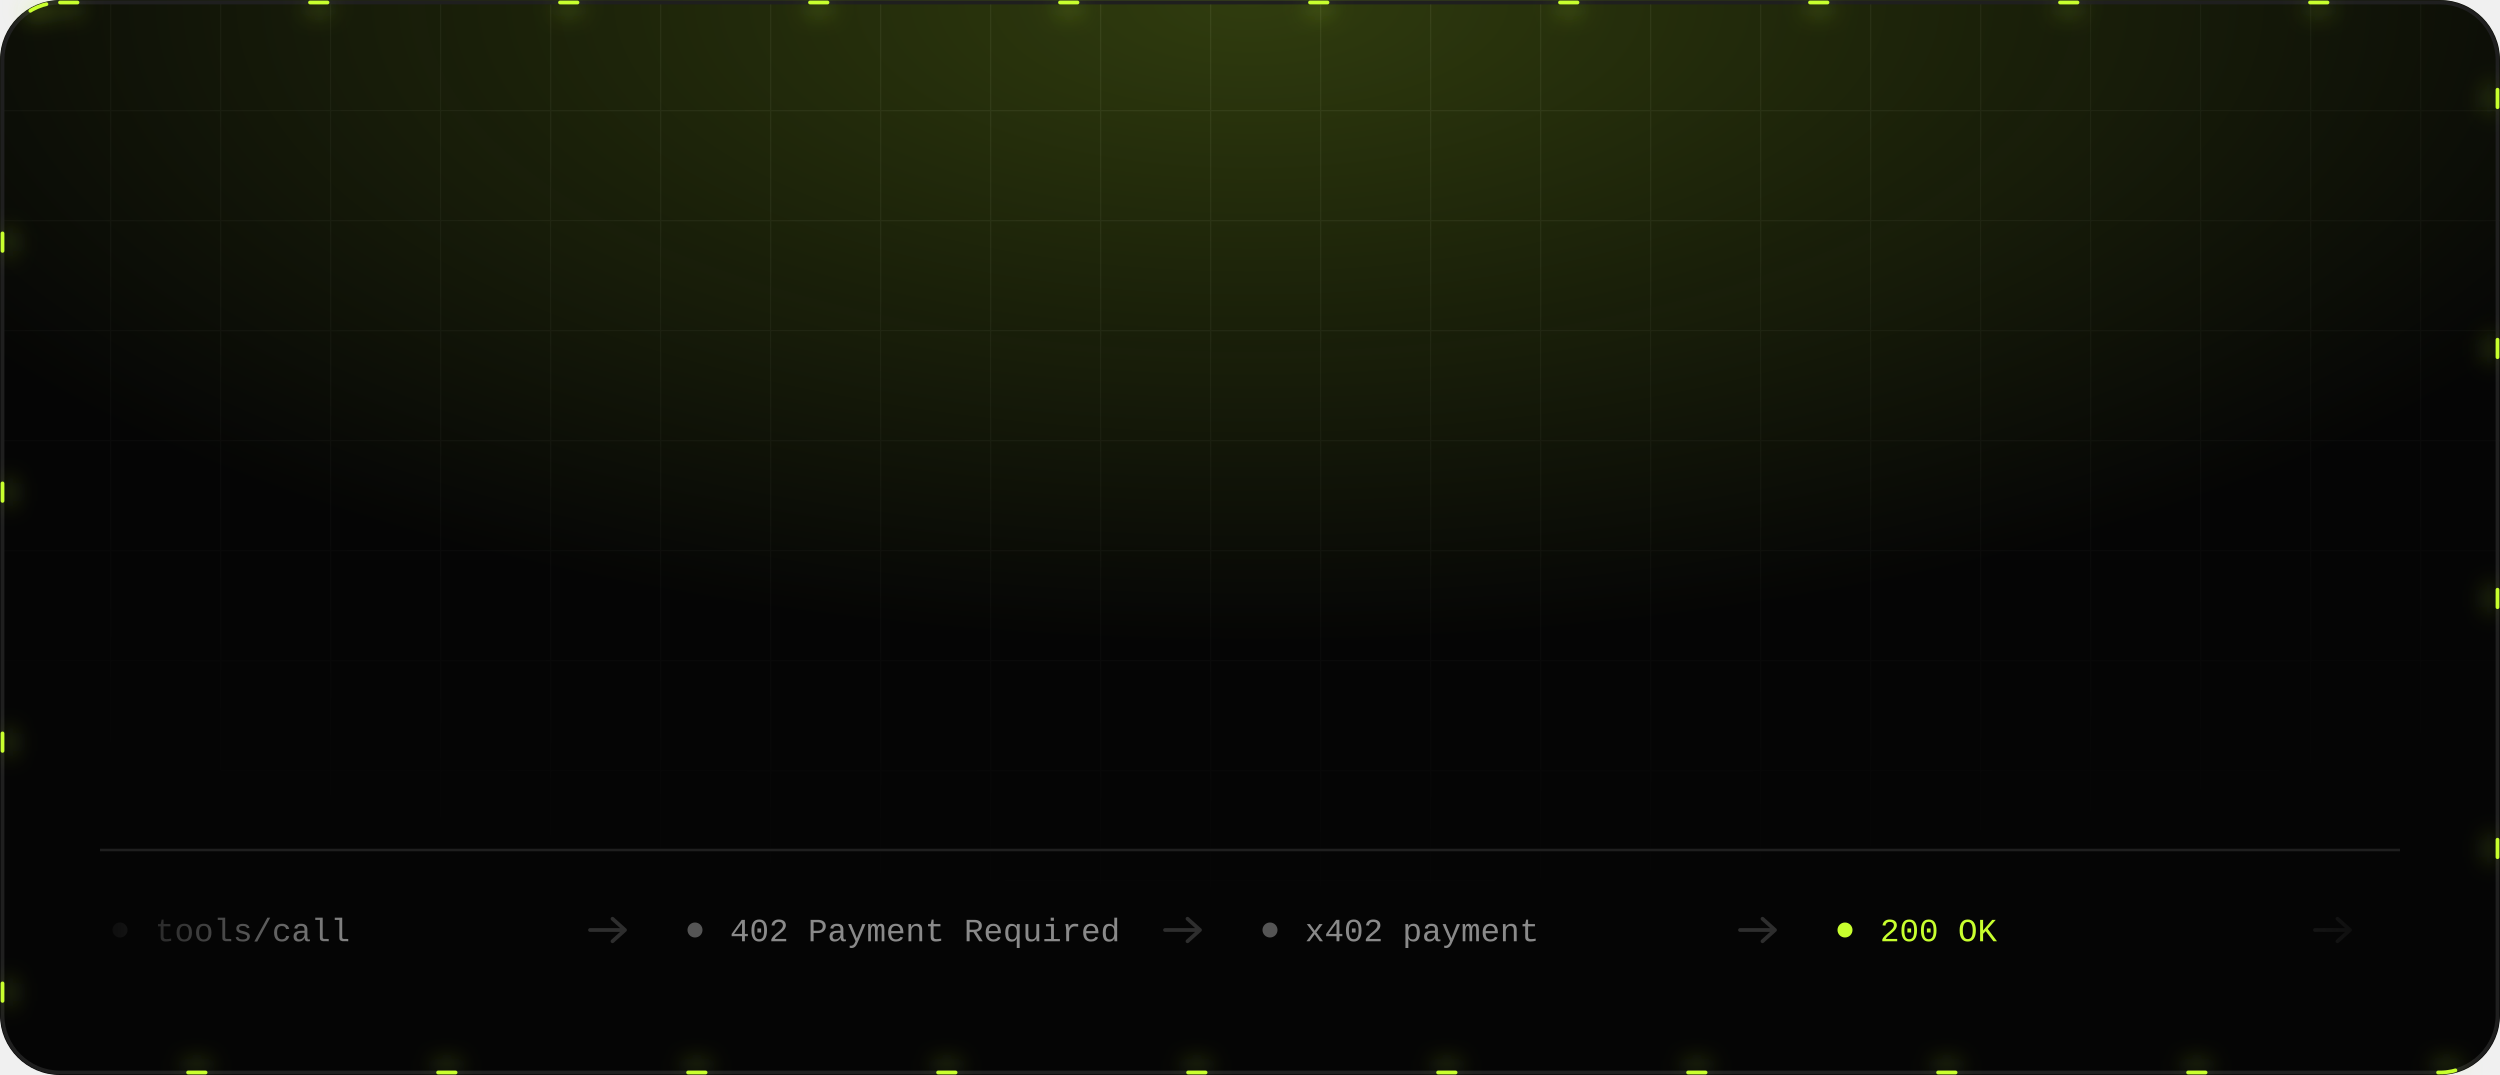
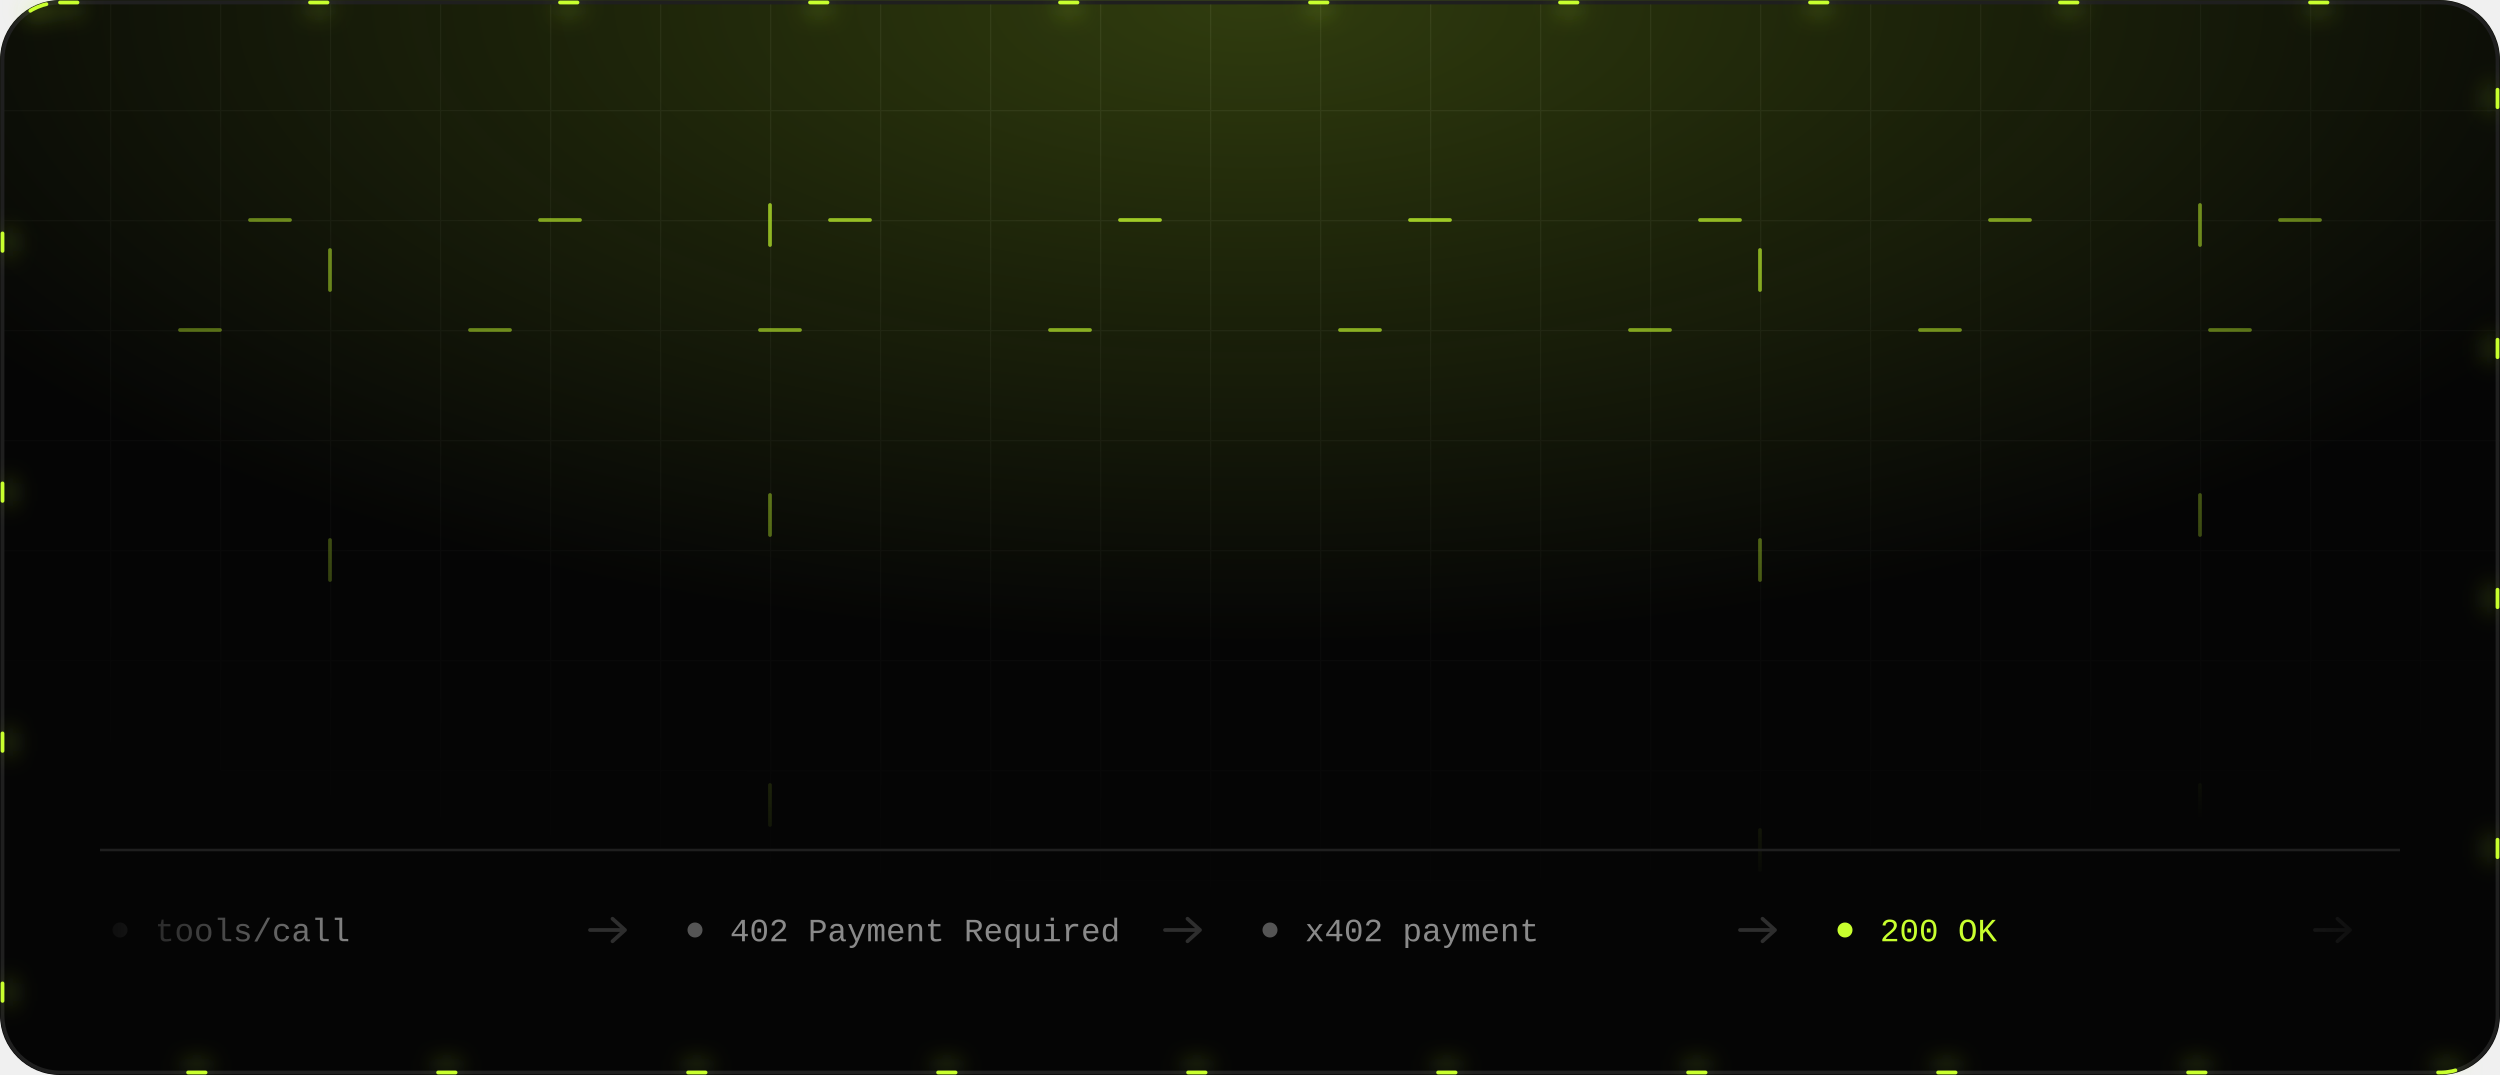
<svg xmlns="http://www.w3.org/2000/svg" viewBox="0 0 1000 430" role="img" aria-label="PaidMCP: MCP servers that get paid per call">
  <defs>
    <pattern id="grid" width="44" height="44" patternUnits="userSpaceOnUse">
      <path d="M44 0H0V44" fill="none" stroke="#fff" stroke-opacity=".07" />
    </pattern>
    <radialGradient id="fade" cx=".5" cy="0" r=".85">
      <stop offset="0" stop-color="#fff" />
      <stop offset="1" stop-color="#fff" stop-opacity="0" />
    </radialGradient>
    <mask id="gm">
      <rect width="1000" height="430" fill="url(#fade)" />
    </mask>
    <radialGradient id="spot" cx=".5" cy="0" r=".6">
      <stop offset="0" stop-color="#C8FF2E" stop-opacity=".22" />
      <stop offset="1" stop-color="#C8FF2E" stop-opacity="0" />
    </radialGradient>
    <linearGradient id="h1" x1="0" y1="0" x2="0" y2="1">
      <stop offset="0" stop-color="#fff" />
      <stop offset="1" stop-color="#9C9C9C" />
+     </linearGradient>
+     <linearGradient id="shim" gradientUnits="userSpaceOnUse" x1="0" x2="260" y1="0" y2="60">
+       <stop offset="0" stop-color="#C8FF2E" />
+       <stop offset=".5" stop-color="#FBFFE6" />
+       <stop offset="1" stop-color="#C8FF2E" />
+       <animateTransform attributeName="gradientTransform" type="translate" values="-400 0;1100 0;1100 0" keyTimes="0;.6;1" dur="5s" repeatCount="indefinite" />
    </linearGradient>
    <linearGradient id="edge" x1="0" x2="1">
      <stop offset="0" stop-color="#000" />
      <stop offset=".12" stop-color="#fff" />
      <stop offset=".88" stop-color="#fff" />
      <stop offset="1" stop-color="#000" />
    </linearGradient>
    <mask id="tm">
      <rect x="40" y="340" width="920" height="60" fill="url(#edge)" />
    </mask>
    <filter id="glow" x="-20%" y="-20%" width="140%" height="140%">
      <feGaussianBlur stdDeviation="5" />
    </filter>
    <clipPath id="card">
      <rect width="1000" height="430" rx="24" />
    </clipPath>
    <style>
.spot{transform-origin:500px 0;animation:br 7s ease-in-out infinite alternate}
@keyframes br{from{transform:scale(.85);opacity:.7}to{transform:scale(1.15);opacity:1}}
.beam{stroke-dasharray:7 93;animation:beam 9s linear infinite}
@keyframes beam{to{stroke-dashoffset:-100}}
+ .gb{stroke-dasharray:16 100;stroke-dashoffset:16;animation:gb 5s linear infinite}
+ @keyframes gb{to{stroke-dashoffset:-100}}
+ .pt{opacity:0;animation:pt 6s ease-in infinite}
+ @keyframes pt{0%{opacity:0;transform:translateY(0)}15%{opacity:.9}100%{opacity:0;transform:translateY(-150px)}}
.tk{animation:tk 22s linear infinite}
@keyframes tk{to{transform:translateX(-920px)}}
.in{opacity:0;animation:in .9s cubic-bezier(.16,1,.3,1) forwards}
.i2{animation-delay:.12s}.i3{animation-delay:.24s}.i4{animation-delay:.36s}
@keyframes in{from{opacity:0;transform:translateY(14px)}to{opacity:1;transform:none}}
@media (prefers-reduced-motion: reduce){*{animation:none!important}}@media (prefers-reduced-motion: reduce){.in{opacity:1}}
</style>
  </defs>
  <g clip-path="url(#card)">
    <rect width="1000" height="430" fill="#050505" />
    <rect width="1000" height="430" fill="url(#grid)" mask="url(#gm)" />
+     <g mask="url(#gm)">
+       <path class="gb" style="animation-duration:5s;animation-delay:0s" d="M132 0V430" pathLength="100" fill="none" stroke="#C8FF2E" stroke-width="1.5" stroke-linecap="round" />
+       <path class="gb" style="animation-duration:7s;animation-delay:1.5s" d="M308 430V0" pathLength="100" fill="none" stroke="#C8FF2E" stroke-width="1.5" stroke-linecap="round" />
+       <path class="gb" style="animation-duration:6s;animation-delay:0.8s" d="M704 0V430" pathLength="100" fill="none" stroke="#C8FF2E" stroke-width="1.5" stroke-linecap="round" />
+       <path class="gb" style="animation-duration:8s;animation-delay:2.6s" d="M880 430V0" pathLength="100" fill="none" stroke="#C8FF2E" stroke-width="1.5" stroke-linecap="round" />
+       <path class="gb" style="animation-duration:9s;animation-delay:0.4s" d="M0 88H1000" pathLength="100" fill="none" stroke="#C8FF2E" stroke-width="1.5" stroke-linecap="round" />
+       <path class="gb" style="animation-duration:11s;animation-delay:3s" d="M1000 132H0" pathLength="100" fill="none" stroke="#C8FF2E" stroke-width="1.5" stroke-linecap="round" />
+     </g>
    <rect class="spot" width="1000" height="430" fill="url(#spot)" />
+     <circle class="pt" style="animation-delay:0s;animation-duration:6s" cx="90" cy="330" r="2" fill="#C8FF2E" />
+     <circle class="pt" style="animation-delay:2.2s;animation-duration:7s" cx="210" cy="300" r="1.5" fill="#C8FF2E" />
+     <circle class="pt" style="animation-delay:3.6s;animation-duration:5.5s" cx="330" cy="335" r="2.5" fill="#C8FF2E" />
+     <circle class="pt" style="animation-delay:1.1s;animation-duration:6.5s" cx="660" cy="330" r="2" fill="#C8FF2E" />
+     <circle class="pt" style="animation-delay:4.2s;animation-duration:7.5s" cx="790" cy="310" r="1.5" fill="#C8FF2E" />
+     <circle class="pt" style="animation-delay:2.9s;animation-duration:6s" cx="910" cy="335" r="2.5" fill="#C8FF2E" />
+     <circle class="pt" style="animation-delay:5s;animation-duration:8s" cx="500" cy="338" r="2" fill="#C8FF2E" />
  </g>
  <rect x="1" y="1" width="998" height="428" rx="23" fill="none" stroke="#1F1F1F" stroke-width="1.5" />
  <rect class="beam" x="1" y="1" width="998" height="428" rx="23" pathLength="100" fill="none" stroke="#C8FF2E" stroke-width="5" filter="url(#glow)" opacity=".7" />
  <rect class="beam" x="1" y="1" width="998" height="428" rx="23" pathLength="100" fill="none" stroke="#C8FF2E" stroke-width="1.5" stroke-linecap="round" />
  <g class="in">
    <svg x="40" y="34" width="26" height="30" viewBox="130 100 280 320">
      <g fill="none" stroke="#C8FF2E" stroke-width="46" stroke-linecap="round">
        <path d="M176 216V378" />
        <circle cx="270" cy="216" r="94" />
      </g>
      <g fill="#C8FF2E">
        <rect x="241" y="186" width="18" height="60" rx="9" />
        <rect x="281" y="186" width="18" height="60" rx="9" />
      </g>
      <circle cx="352" cy="364" r="22" fill="#EDEDED" />
    </svg>
    <text x="76" y="56" font-family="Inter,-apple-system,BlinkMacSystemFont,'Segoe UI',Helvetica,Arial,sans-serif" font-weight="600" font-size="18" letter-spacing="-.4" fill="#EDEDED">paidmcp</text>
    <text x="960" y="55" text-anchor="end" font-family="ui-monospace,SFMono-Regular,'SF Mono',Menlo,Consolas,'Liberation Mono',monospace" font-size="12" fill="#8A8A8A">open source · MIT</text>
  </g>
  <text class="in i2" x="500" y="176" text-anchor="middle" font-family="Inter,-apple-system,BlinkMacSystemFont,'Segoe UI',Helvetica,Arial,sans-serif" font-weight="700" font-size="66" letter-spacing="-3" fill="url(#h1)">MCP servers that</text>
-   <text class="in i3" x="500" y="250" text-anchor="middle" font-family="Inter,-apple-system,BlinkMacSystemFont,'Segoe UI',Helvetica,Arial,sans-serif" font-weight="700" font-size="66" letter-spacing="-3" fill="#C8FF2E">get paid per call.</text>
+   <text class="in i3" x="500" y="250" text-anchor="middle" font-family="Inter,-apple-system,BlinkMacSystemFont,'Segoe UI',Helvetica,Arial,sans-serif" font-weight="700" font-size="66" letter-spacing="-3" fill="url(#shim)">get paid per call.</text>
  <text class="in i4" x="500" y="300" text-anchor="middle" font-family="Inter,-apple-system,BlinkMacSystemFont,'Segoe UI',Helvetica,Arial,sans-serif" font-size="18" fill="#8A8A8A">Native MCP + x402. Free on testnet, stablecoins when you go live.</text>
  <path d="M40 340H960" stroke="#1F1F1F" stroke-width="1" />
  <g mask="url(#tm)">
    <g transform="translate(40 372)">
      <g class="tk">
        <g transform="translate(0 0)">
          <circle cx="8" cy="0" r="3" fill="#555555" />
          <text x="22" y="4.5" font-family="ui-monospace,SFMono-Regular,'SF Mono',Menlo,Consolas,'Liberation Mono',monospace" font-size="13" fill="#8A8A8A">tools/call</text>
          <path d="M196 0h14m-5-4.5 5 4.5-5 4.5" fill="none" stroke="#2E2E2E" stroke-width="1.5" stroke-linecap="round" stroke-linejoin="round" />
        </g>
        <g transform="translate(230 0)">
          <circle cx="8" cy="0" r="3" fill="#555555" />
          <text x="22" y="4.5" font-family="ui-monospace,SFMono-Regular,'SF Mono',Menlo,Consolas,'Liberation Mono',monospace" font-size="13" fill="#8A8A8A">402 Payment Required</text>
          <path d="M196 0h14m-5-4.5 5 4.5-5 4.5" fill="none" stroke="#2E2E2E" stroke-width="1.5" stroke-linecap="round" stroke-linejoin="round" />
        </g>
        <g transform="translate(460 0)">
          <circle cx="8" cy="0" r="3" fill="#555555" />
          <text x="22" y="4.5" font-family="ui-monospace,SFMono-Regular,'SF Mono',Menlo,Consolas,'Liberation Mono',monospace" font-size="13" fill="#8A8A8A">x402 payment</text>
          <path d="M196 0h14m-5-4.5 5 4.5-5 4.5" fill="none" stroke="#2E2E2E" stroke-width="1.5" stroke-linecap="round" stroke-linejoin="round" />
        </g>
        <g transform="translate(690 0)">
          <circle cx="8" cy="0" r="3" fill="#C8FF2E" />
          <text x="22" y="4.5" font-family="ui-monospace,SFMono-Regular,'SF Mono',Menlo,Consolas,'Liberation Mono',monospace" font-size="13" fill="#C8FF2E">200 OK</text>
          <path d="M196 0h14m-5-4.5 5 4.5-5 4.5" fill="none" stroke="#2E2E2E" stroke-width="1.5" stroke-linecap="round" stroke-linejoin="round" />
        </g>
        <g transform="translate(920 0)">
          <circle cx="8" cy="0" r="3" fill="#555555" />
          <text x="22" y="4.5" font-family="ui-monospace,SFMono-Regular,'SF Mono',Menlo,Consolas,'Liberation Mono',monospace" font-size="13" fill="#8A8A8A">tools/call</text>
          <path d="M196 0h14m-5-4.5 5 4.5-5 4.5" fill="none" stroke="#2E2E2E" stroke-width="1.5" stroke-linecap="round" stroke-linejoin="round" />
        </g>
        <g transform="translate(1150 0)">
          <circle cx="8" cy="0" r="3" fill="#555555" />
          <text x="22" y="4.5" font-family="ui-monospace,SFMono-Regular,'SF Mono',Menlo,Consolas,'Liberation Mono',monospace" font-size="13" fill="#8A8A8A">402 Payment Required</text>
          <path d="M196 0h14m-5-4.5 5 4.5-5 4.5" fill="none" stroke="#2E2E2E" stroke-width="1.5" stroke-linecap="round" stroke-linejoin="round" />
        </g>
        <g transform="translate(1380 0)">
          <circle cx="8" cy="0" r="3" fill="#555555" />
          <text x="22" y="4.5" font-family="ui-monospace,SFMono-Regular,'SF Mono',Menlo,Consolas,'Liberation Mono',monospace" font-size="13" fill="#8A8A8A">x402 payment</text>
          <path d="M196 0h14m-5-4.5 5 4.5-5 4.5" fill="none" stroke="#2E2E2E" stroke-width="1.5" stroke-linecap="round" stroke-linejoin="round" />
        </g>
        <g transform="translate(1610 0)">
          <circle cx="8" cy="0" r="3" fill="#C8FF2E" />
          <text x="22" y="4.5" font-family="ui-monospace,SFMono-Regular,'SF Mono',Menlo,Consolas,'Liberation Mono',monospace" font-size="13" fill="#C8FF2E">200 OK</text>
          <path d="M196 0h14m-5-4.5 5 4.5-5 4.5" fill="none" stroke="#2E2E2E" stroke-width="1.5" stroke-linecap="round" stroke-linejoin="round" />
        </g>
        <g transform="translate(1840 0)">
          <circle cx="8" cy="0" r="3" fill="#555555" />
          <text x="22" y="4.5" font-family="ui-monospace,SFMono-Regular,'SF Mono',Menlo,Consolas,'Liberation Mono',monospace" font-size="13" fill="#8A8A8A">tools/call</text>
          <path d="M196 0h14m-5-4.5 5 4.5-5 4.5" fill="none" stroke="#2E2E2E" stroke-width="1.5" stroke-linecap="round" stroke-linejoin="round" />
        </g>
        <g transform="translate(2070 0)">
          <circle cx="8" cy="0" r="3" fill="#555555" />
          <text x="22" y="4.5" font-family="ui-monospace,SFMono-Regular,'SF Mono',Menlo,Consolas,'Liberation Mono',monospace" font-size="13" fill="#8A8A8A">402 Payment Required</text>
          <path d="M196 0h14m-5-4.5 5 4.5-5 4.5" fill="none" stroke="#2E2E2E" stroke-width="1.5" stroke-linecap="round" stroke-linejoin="round" />
        </g>
        <g transform="translate(2300 0)">
          <circle cx="8" cy="0" r="3" fill="#555555" />
          <text x="22" y="4.5" font-family="ui-monospace,SFMono-Regular,'SF Mono',Menlo,Consolas,'Liberation Mono',monospace" font-size="13" fill="#8A8A8A">x402 payment</text>
          <path d="M196 0h14m-5-4.5 5 4.5-5 4.5" fill="none" stroke="#2E2E2E" stroke-width="1.5" stroke-linecap="round" stroke-linejoin="round" />
        </g>
        <g transform="translate(2530 0)">
          <circle cx="8" cy="0" r="3" fill="#C8FF2E" />
          <text x="22" y="4.5" font-family="ui-monospace,SFMono-Regular,'SF Mono',Menlo,Consolas,'Liberation Mono',monospace" font-size="13" fill="#C8FF2E">200 OK</text>
          <path d="M196 0h14m-5-4.5 5 4.5-5 4.5" fill="none" stroke="#2E2E2E" stroke-width="1.5" stroke-linecap="round" stroke-linejoin="round" />
        </g>
      </g>
    </g>
  </g>
</svg>
